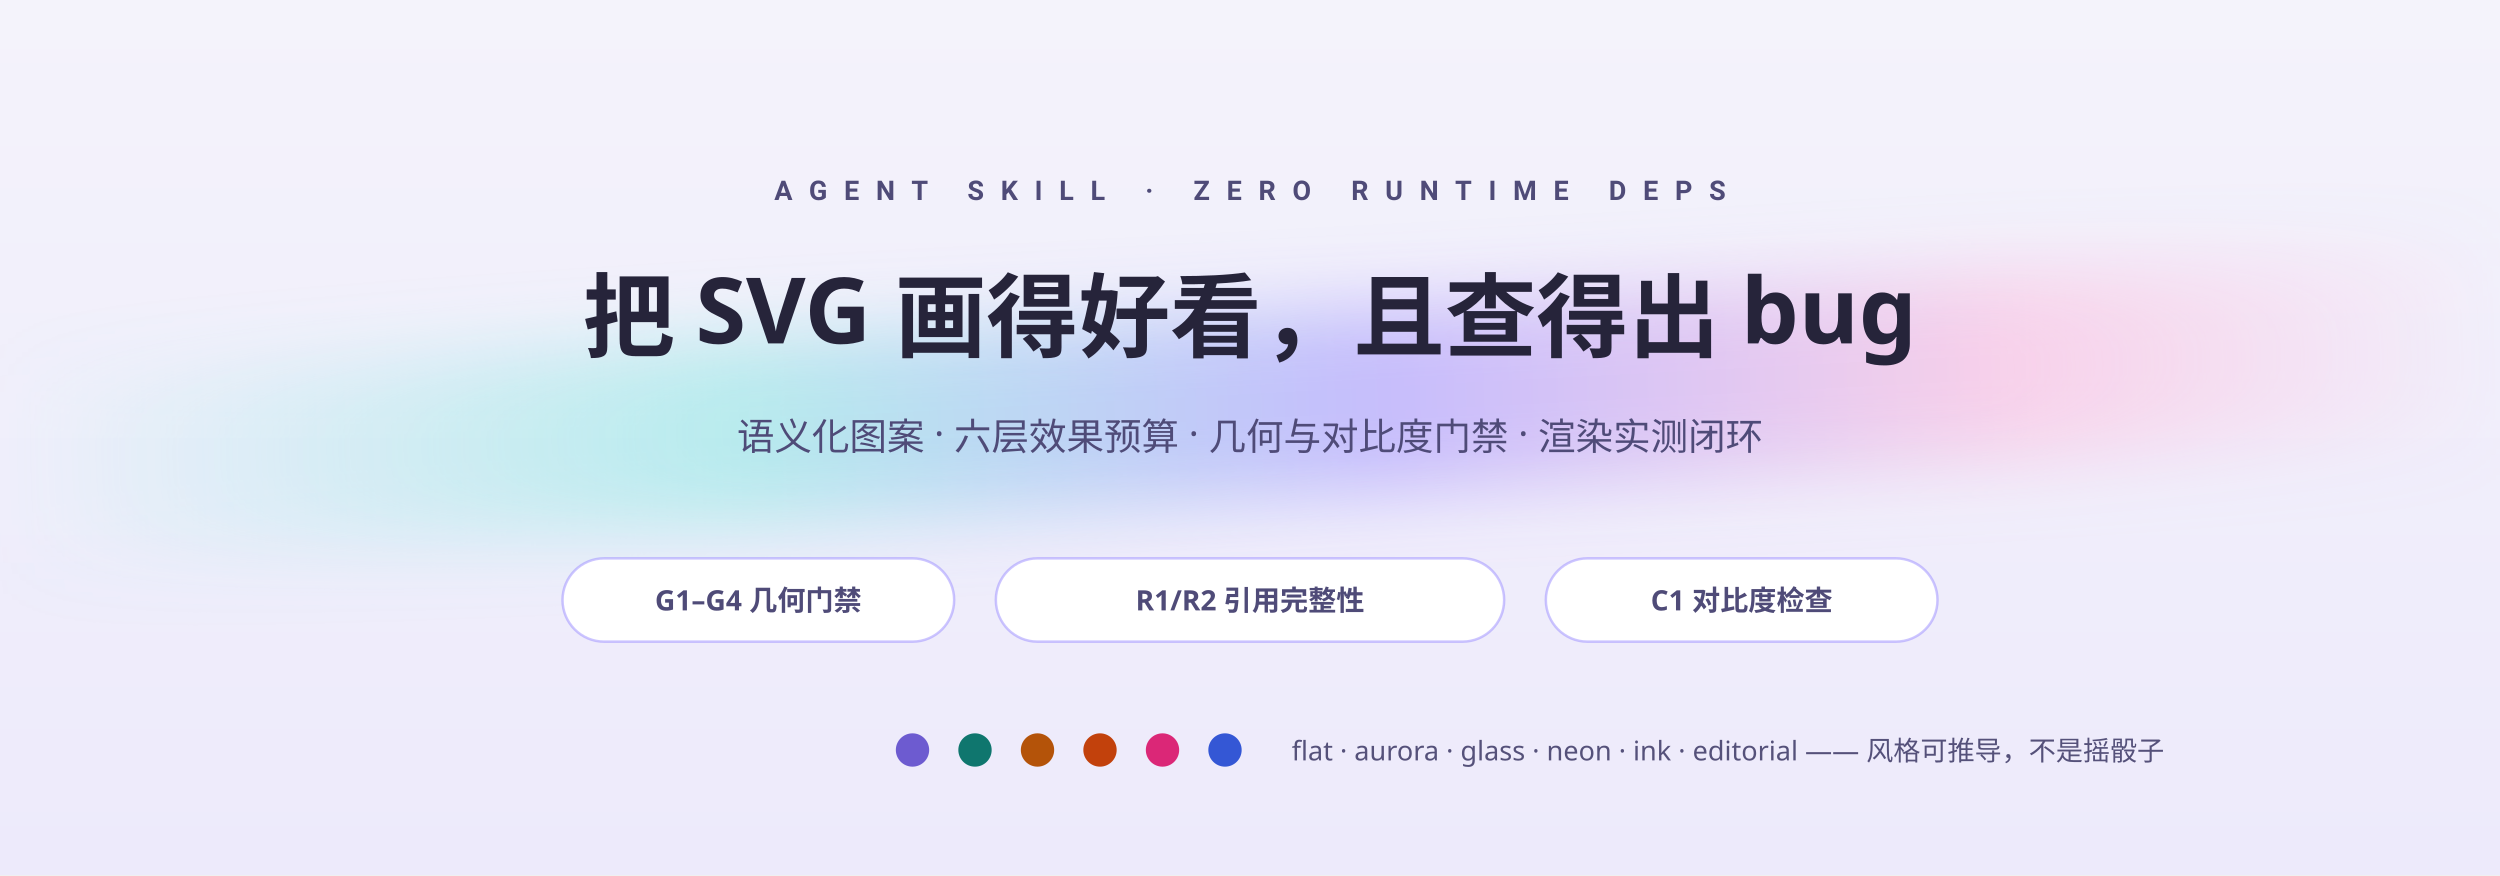
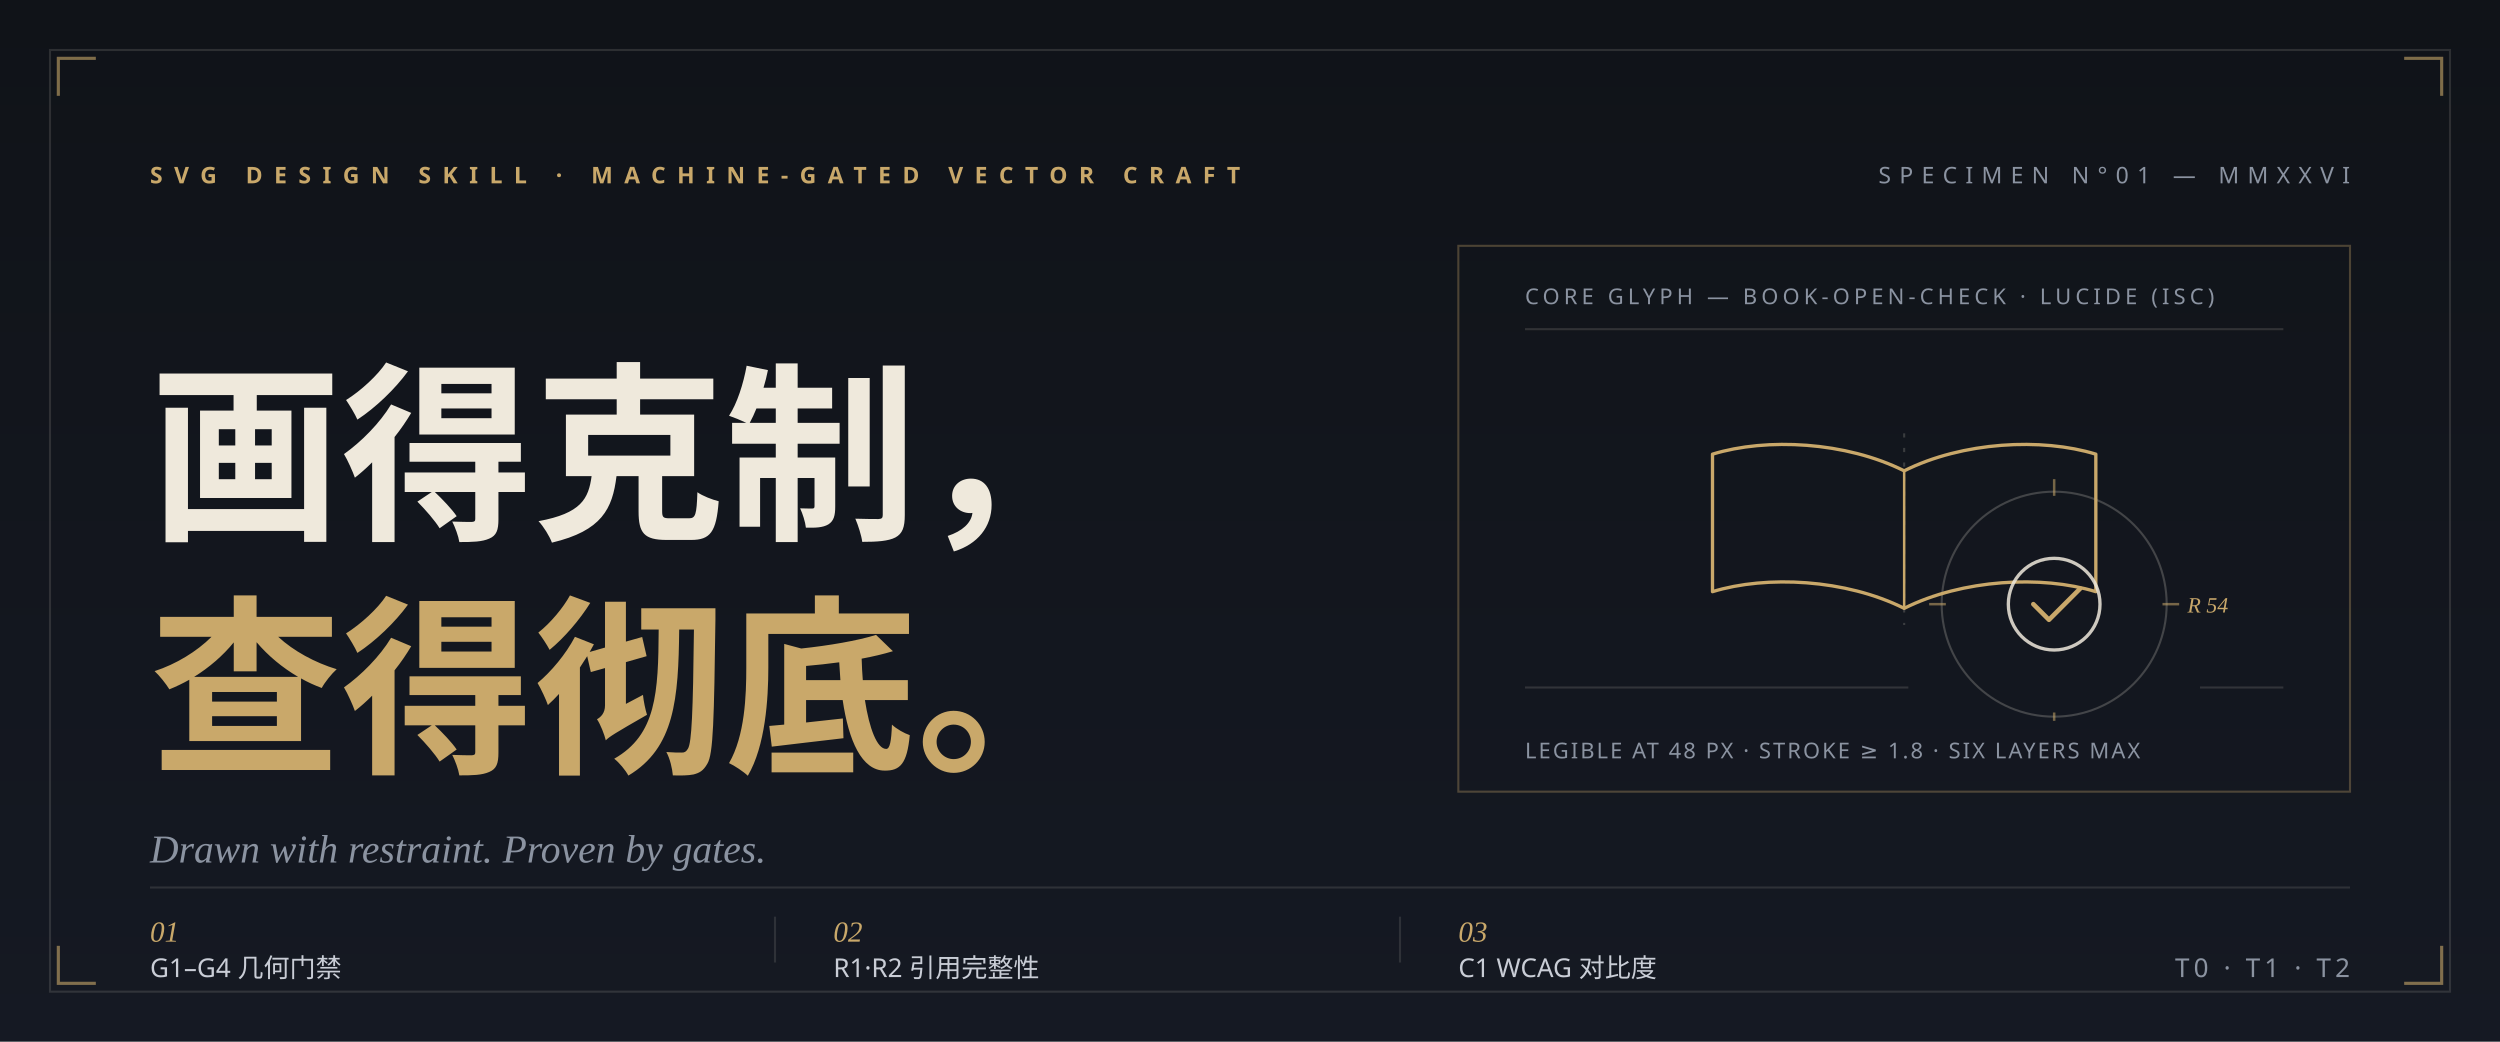
- <svg xmlns="http://www.w3.org/2000/svg" viewBox="0 0 1200 420" width="1200" height="420" role="img" aria-labelledby="hcTitle hcDesc">
+ <svg xmlns="http://www.w3.org/2000/svg" viewBox="0 0 1200 500" width="1200" height="500" role="img" aria-labelledby="hcT hcD">
  <defs>
-     <linearGradient id="hcBase" x1="0" y1="0" x2="0" y2="1">
-       <stop offset="0" stop-color="#f4f3fb" />
-       <stop offset="1" stop-color="#edeafb" />
+     <linearGradient id="hcGround" x1="0" y1="0" x2="0" y2="1">
+       <stop offset="0" stop-color="#101318" />
+       <stop offset="1" stop-color="#151923" />
    </linearGradient>
-     <linearGradient id="hcRibbon" x1="0" y1="0" x2="1" y2="0">
-       <stop offset="0" stop-color="#7ee8e0" stop-opacity="0" />
-       <stop offset="0.3" stop-color="#7ee8e0" stop-opacity="0.5" />
-       <stop offset="0.55" stop-color="#9b8cff" stop-opacity="0.5" />
-       <stop offset="0.8" stop-color="#ffb3d9" stop-opacity="0.5" />
-       <stop offset="1" stop-color="#ffb3d9" stop-opacity="0" />
-     </linearGradient>
-     <filter id="hcBlur" x="-20%" y="-300%" width="140%" height="700%">
-       <feGaussianBlur stdDeviation="18" />
-     </filter>
  </defs>
-   <rect width="1200" height="420" rx="0" fill="url(#hcBase)" />
-   <rect x="0" y="150" width="1200" height="90" fill="url(#hcRibbon)" filter="url(#hcBlur)" transform="rotate(-3 600 195)" />
-   <text x="600" y="96" text-anchor="middle" font-family="System-ui, Segoe UI, Roboto, Helvetica Neue, Arial, sans-serif" font-size="13" font-weight="600" fill="#4f4b78" letter-spacing="8">AGENT SKILL · ZERO RUNTIME DEPS</text>
-   <text x="600" y="168" text-anchor="middle" font-family="PingFang SC, Microsoft YaHei, Noto Sans SC, sans-serif" font-size="44" font-weight="700" fill="#26243a">把 SVG 画得好看，且查得出 bug</text>
-   <text x="600" y="216" text-anchor="middle" font-family="PingFang SC, Microsoft YaHei, Noto Sans SC, sans-serif" font-size="18" fill="#4f4b78">语义化图案 · 六层效果预算 · 几何与对比度门禁 · 渲染实测闭环</text>
-   <g font-family="PingFang SC, Microsoft YaHei, Noto Sans SC, sans-serif" font-size="13.5" font-weight="600">
-     <rect x="270" y="268" width="188" height="40" rx="20" fill="#ffffff" stroke="#9b8cff" stroke-opacity="0.5" stroke-width="1.2" />
-     <text x="364" y="293" text-anchor="middle" fill="#4f4b78">G1–G4 几何门禁</text>
-     <rect x="478" y="268" width="244" height="40" rx="20" fill="#ffffff" stroke="#9b8cff" stroke-opacity="0.5" stroke-width="1.2" />
-     <text x="600" y="293" text-anchor="middle" fill="#4f4b78">R1/R2 引用完整性</text>
-     <rect x="742" y="268" width="188" height="40" rx="20" fill="#ffffff" stroke="#9b8cff" stroke-opacity="0.5" stroke-width="1.2" />
-     <text x="836" y="293" text-anchor="middle" fill="#4f4b78">C1 对比度检查</text>
+   <rect width="1200" height="500" fill="url(#hcGround)" />
+   <rect x="24" y="24" width="1152" height="452" fill="none" stroke="#efe9dc" stroke-opacity="0.13" stroke-width="1" />
+   <g stroke="#c9a86a" stroke-opacity="0.6" stroke-width="1.5" fill="none">
+     <path d="M28 46 V28 H46" />
+     <path d="M1154 28 H1172 V46" />
+     <path d="M28 454 V472 H46" />
+     <path d="M1172 454 V472 H1154" />
  </g>
+   <text x="72" y="88" font-family="PingFang SC, Microsoft YaHei, Noto Sans SC, sans-serif" font-size="11" font-weight="600" fill="#c9a86a" letter-spacing="5.5">SVG DESIGN SKILL · MACHINE-GATED VECTOR CRAFT</text>
+   <text x="1128" y="88" text-anchor="end" font-family="PingFang SC, Microsoft YaHei, Noto Sans SC, sans-serif" font-size="11" fill="#8b93a1" letter-spacing="4">SPECIMEN N°01 — MMXXVI</text>
+   <text x="72" y="252" font-family="Songti SC, STSong, SimSun, Noto Serif SC, serif" font-size="92" font-weight="700" fill="#efe9dc">画得克制，</text>
+   <text x="72" y="364" font-family="Songti SC, STSong, SimSun, Noto Serif SC, serif" font-size="92" font-weight="700" fill="#c9a86a">查得彻底。</text>
+   <text x="72" y="414" font-family="Georgia, Times New Roman, serif" font-size="19" font-style="italic" fill="#8b93a1">Drawn with restraint. Proven by gates.</text>
  <g>
-     <circle cx="438" cy="360" r="8" fill="#6d5bd0" />
-     <circle cx="468" cy="360" r="8" fill="#0f766e" />
-     <circle cx="498" cy="360" r="8" fill="#b45309" />
-     <circle cx="528" cy="360" r="8" fill="#c2410c" />
-     <circle cx="558" cy="360" r="8" fill="#db2777" />
-     <circle cx="588" cy="360" r="8" fill="#3457d5" />
-     <text x="620" y="365" font-family="PingFang SC, Microsoft YaHei, Noto Sans SC, sans-serif" font-size="13" fill="#55517a">flat · aurora · glass · neon · ink · editorial —— 风格可推导，不是摇骰子</text>
+     <rect x="700" y="118" width="428" height="262" fill="none" stroke="#c9a86a" stroke-opacity="0.32" stroke-width="1" />
+     <text x="732" y="146" font-family="PingFang SC, Microsoft YaHei, Noto Sans SC, sans-serif" font-size="10.5" fill="#8b93a1" letter-spacing="2">CORE GLYPH — BOOK-OPEN-CHECK · LUCIDE (ISC)</text>
+     <line x1="732" y1="158" x2="1096" y2="158" stroke="#efe9dc" stroke-opacity="0.14" stroke-width="1" />
+     <line x1="914" y1="208" x2="914" y2="300" stroke="#efe9dc" stroke-opacity="0.18" stroke-width="1" stroke-dasharray="2 5" />
+     <circle cx="986" cy="290" r="54" fill="none" stroke="#efe9dc" stroke-opacity="0.22" stroke-width="1" />
+     <g stroke="#c9a86a" stroke-opacity="0.55" stroke-width="1.2">
+       <line x1="986" y1="230" x2="986" y2="238" />
+       <line x1="986" y1="342" x2="986" y2="346" />
+       <line x1="926" y1="290" x2="934" y2="290" />
+       <line x1="1038" y1="290" x2="1046" y2="290" />
+     </g>
+     <text x="1050" y="294" font-family="Georgia, Times New Roman, serif" font-size="10.5" font-style="italic" fill="#c9a86a">R 54</text>
+     <g fill="none" stroke-linecap="round" stroke-linejoin="round">
+       <path d="M914 226 C 886 212, 848 210, 822 218 V 284 C 848 276, 886 278, 914 292 C 942 278, 980 276, 1006 284 V 218 C 980 210, 942 212, 914 226 Z" stroke="#c9a86a" stroke-width="1.6" />
+       <path d="M914 226 V 292" stroke="#c9a86a" stroke-width="1.2" />
+       <circle cx="986" cy="290" r="22" stroke="#efe9dc" stroke-opacity="0.85" stroke-width="1.6" />
+       <path d="M976 290 l 7.5 7.5 l 15 -15" stroke="#c9a86a" stroke-width="2.2" />
+     </g>
+     <line x1="732" y1="330" x2="916" y2="330" stroke="#efe9dc" stroke-opacity="0.14" stroke-width="1" />
+     <line x1="1056" y1="330" x2="1096" y2="330" stroke="#efe9dc" stroke-opacity="0.14" stroke-width="1" />
+     <text x="732" y="364" font-family="PingFang SC, Microsoft YaHei, Noto Sans SC, sans-serif" font-size="10.5" fill="#8b93a1" letter-spacing="1">LEGIBLE AT 48 PX · STROKE ≥ 1.8 · SIX LAYERS MAX</text>
  </g>
+   <line x1="72" y1="426" x2="1128" y2="426" stroke="#efe9dc" stroke-opacity="0.12" stroke-width="1" />
+   <line x1="372" y1="440" x2="372" y2="462" stroke="#efe9dc" stroke-opacity="0.12" stroke-width="1" />
+   <line x1="672" y1="440" x2="672" y2="462" stroke="#efe9dc" stroke-opacity="0.12" stroke-width="1" />
+   <text x="72" y="452" font-family="Georgia, Times New Roman, serif" font-size="14" font-style="italic" fill="#c9a86a">01</text>
+   <text x="72" y="469" font-family="PingFang SC, Microsoft YaHei, Noto Sans SC, sans-serif" font-size="12.5" fill="#c9cdd6">G1–G4 几何门禁</text>
+   <text x="400" y="452" font-family="Georgia, Times New Roman, serif" font-size="14" font-style="italic" fill="#c9a86a">02</text>
+   <text x="400" y="469" font-family="PingFang SC, Microsoft YaHei, Noto Sans SC, sans-serif" font-size="12.5" fill="#c9cdd6">R1·R2 引用完整性</text>
+   <text x="700" y="452" font-family="Georgia, Times New Roman, serif" font-size="14" font-style="italic" fill="#c9a86a">03</text>
+   <text x="700" y="469" font-family="PingFang SC, Microsoft YaHei, Noto Sans SC, sans-serif" font-size="12.5" fill="#c9cdd6">C1 WCAG 对比度</text>
+   <text x="1128" y="469" text-anchor="end" font-family="PingFang SC, Microsoft YaHei, Noto Sans SC, sans-serif" font-size="12.5" fill="#8b93a1" letter-spacing="2">T0 · T1 · T2</text>
</svg>
